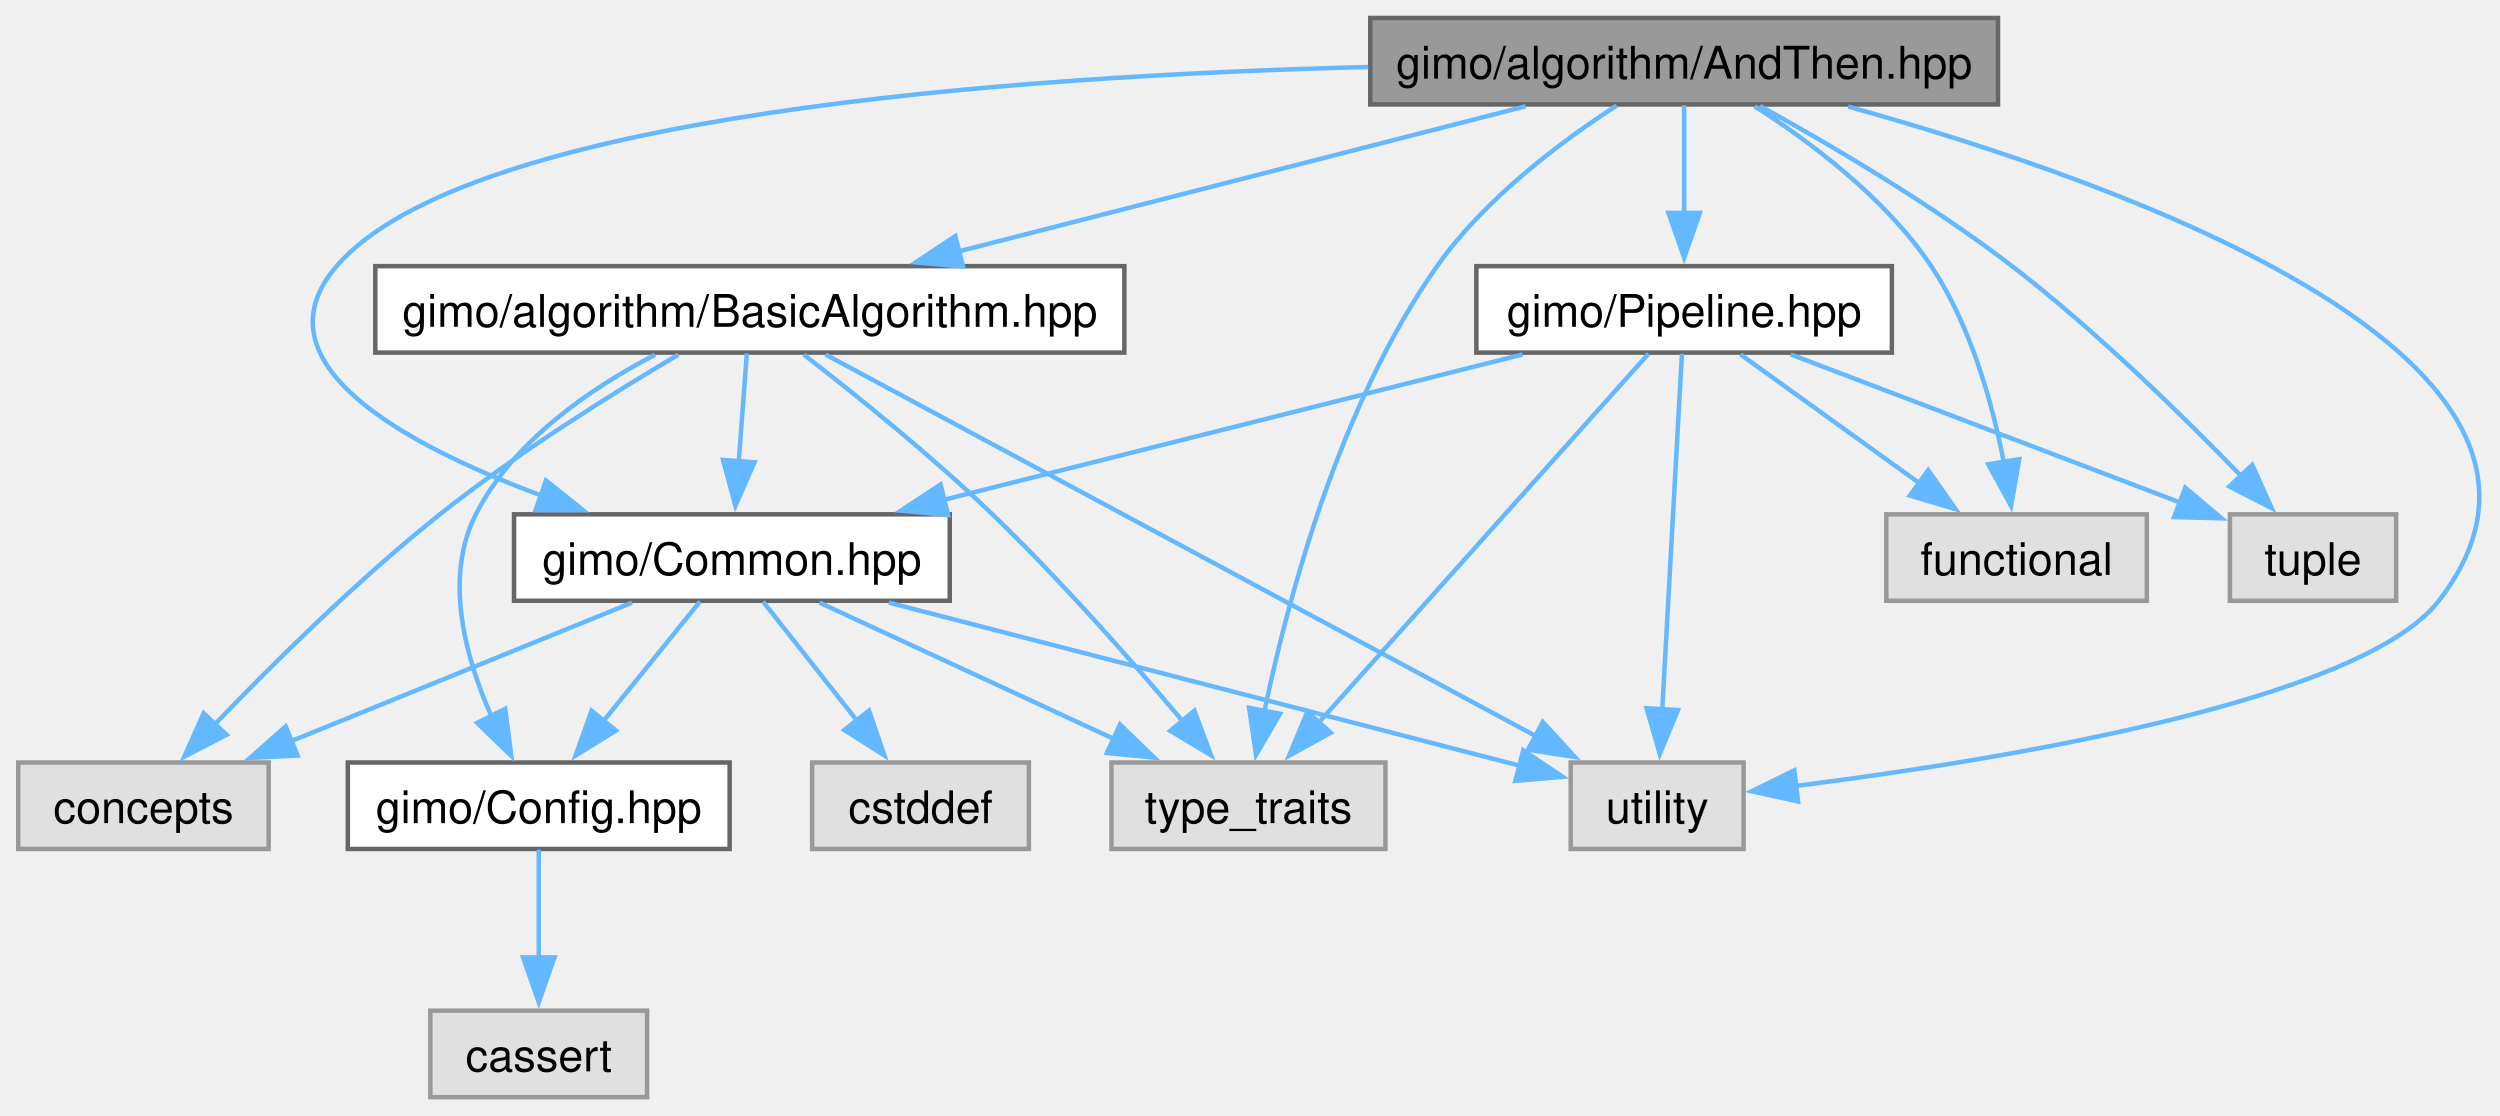
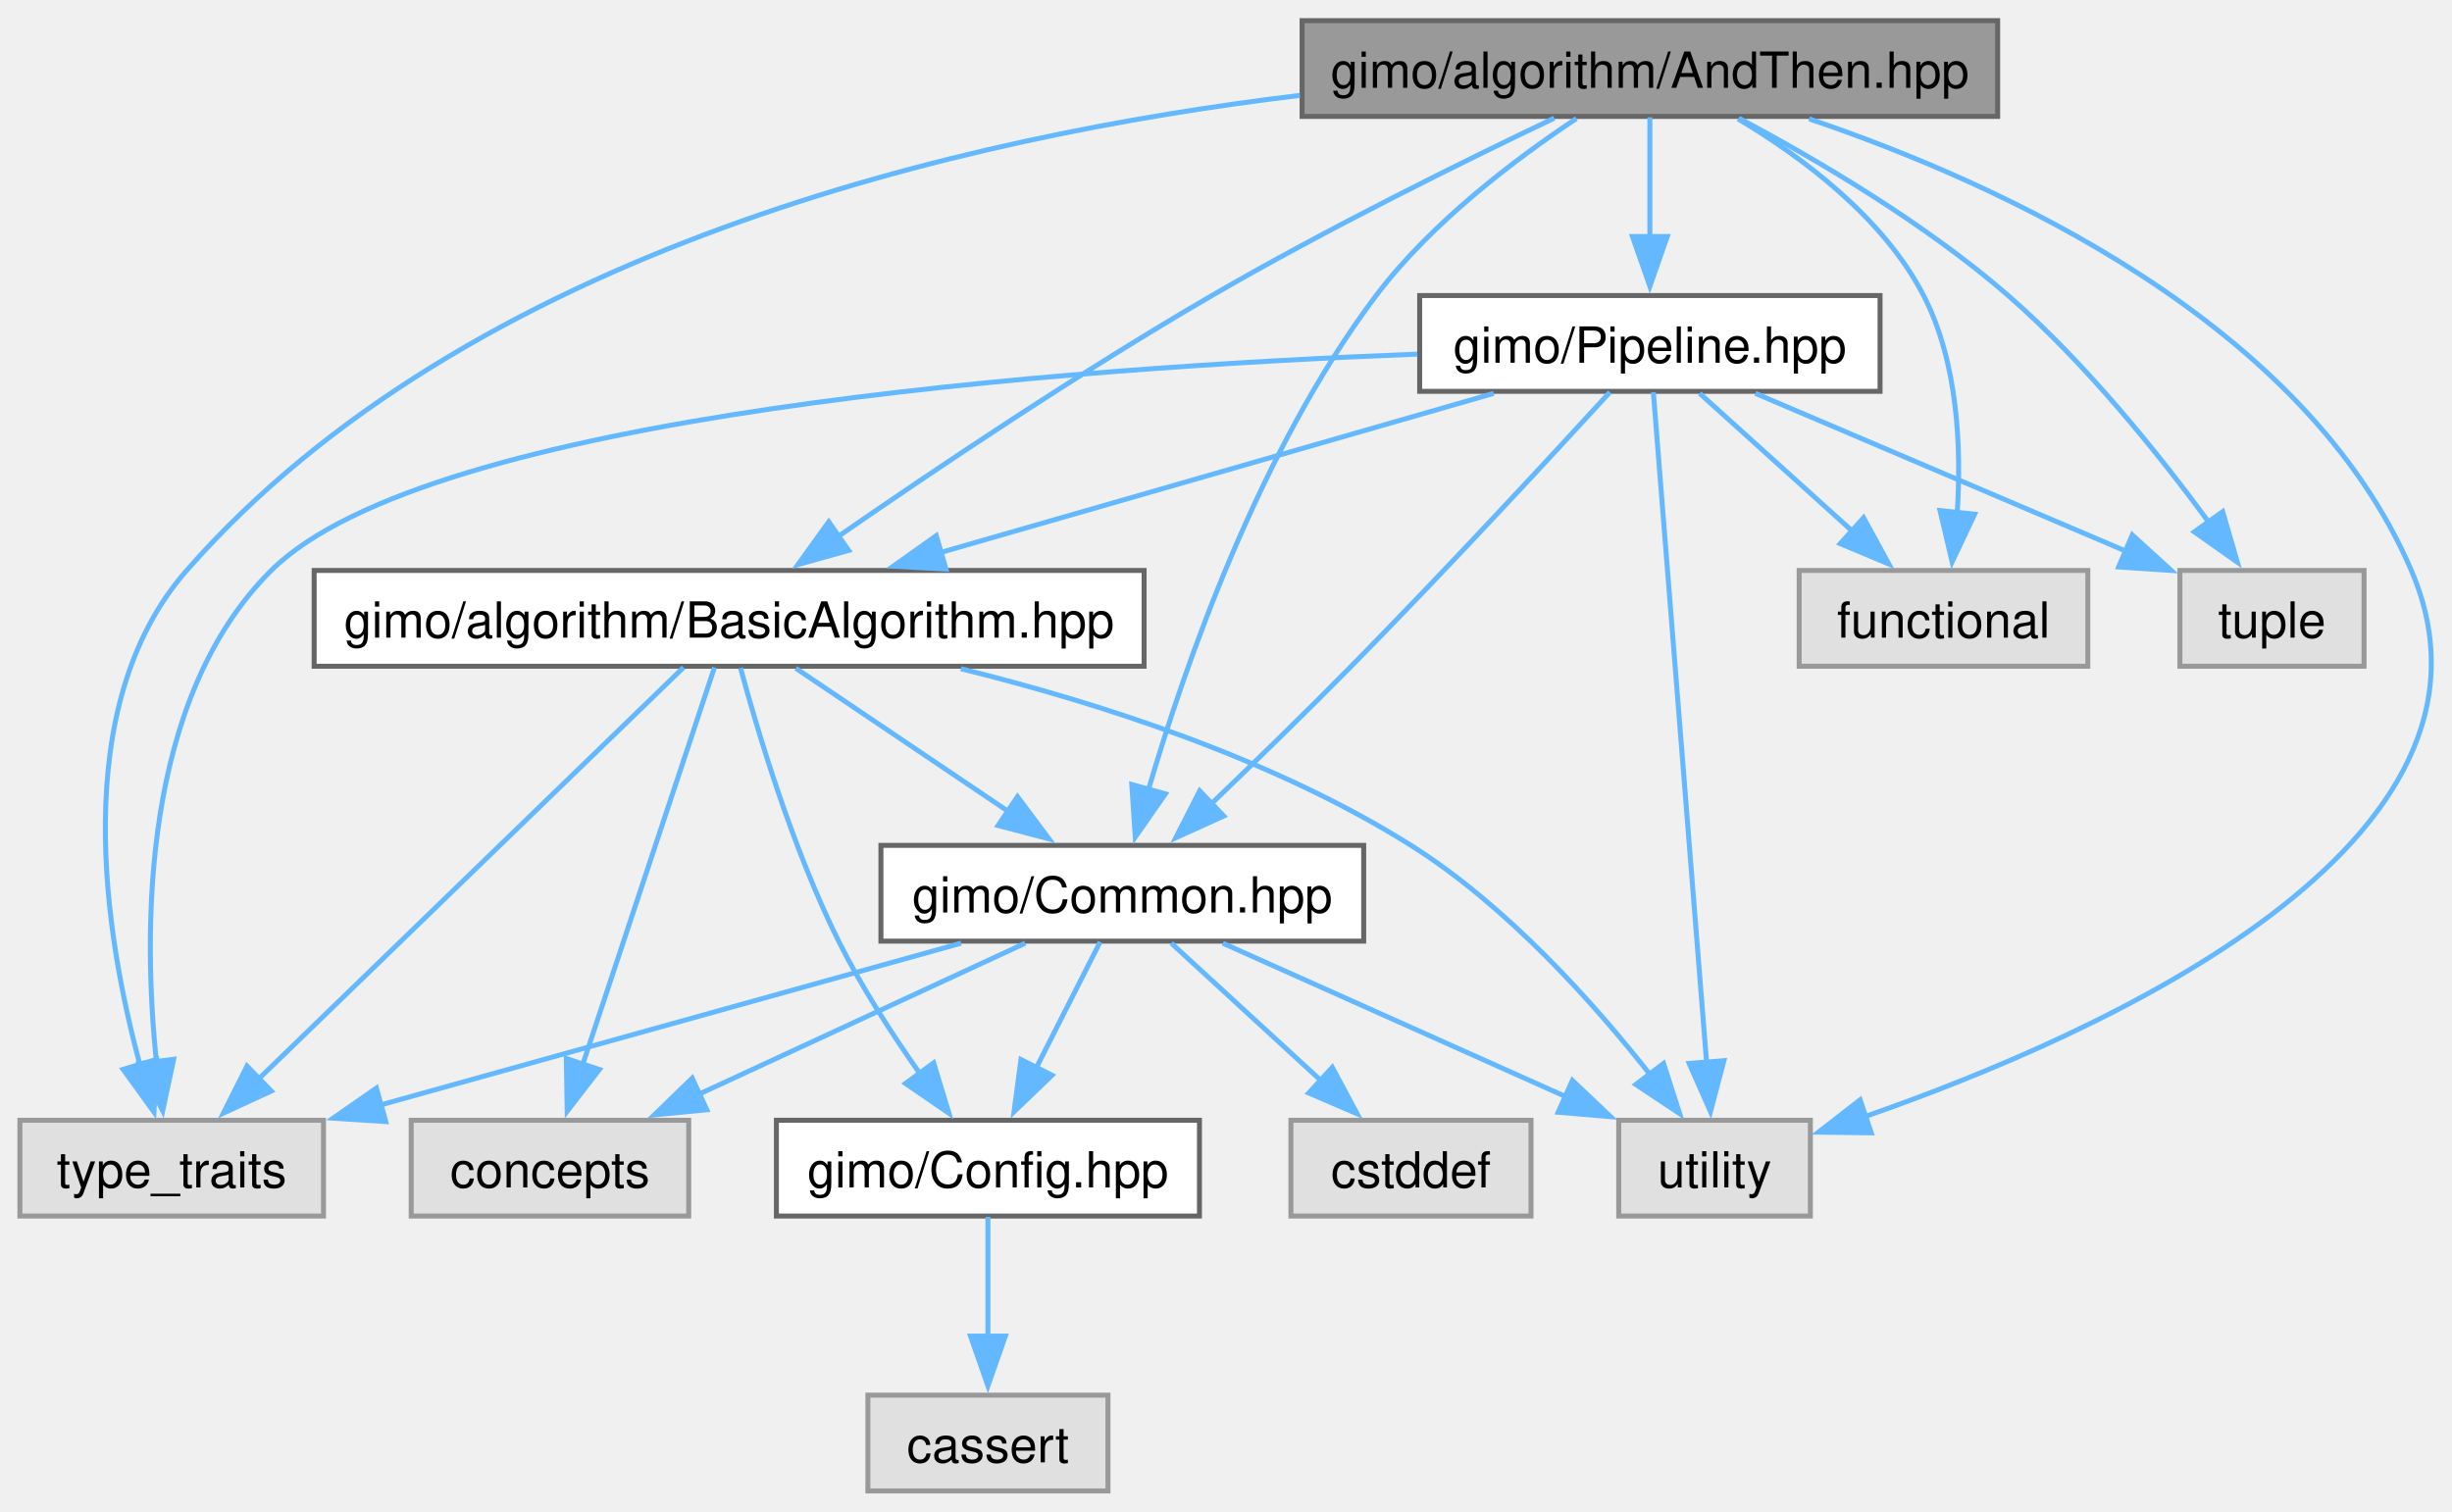
- <svg xmlns="http://www.w3.org/2000/svg" xmlns:xlink="http://www.w3.org/1999/xlink" width="556pt" height="248pt" viewBox="0.00 0.00 556.45 248.25">
-   <g id="graph0" class="graph" transform="scale(1 1) rotate(0) translate(4 244.25)">
+ <svg xmlns="http://www.w3.org/2000/svg" xmlns:xlink="http://www.w3.org/1999/xlink" width="493pt" height="304pt" viewBox="0.00 0.00 492.67 303.50">
+   <g id="graph0" class="graph" transform="scale(1 1) rotate(0) translate(4 299.5)">
    <g id="Node000001" class="node">
      <g id="a_Node000001">
        <a xlink:title=" ">
-           <polygon fill="#999999" stroke="#666666" points="440.75,-240.25 301,-240.25 301,-221 440.75,-221 440.75,-240.25" />
-           <text text-anchor="middle" x="370.88" y="-226.75" font-family="Helvetica,sans-Serif" font-size="10.00">gimo/algorithm/AndThen.hpp</text>
+           <polygon fill="#999999" stroke="#666666" points="397.38,-295.5 257.62,-295.5 257.62,-276.25 397.38,-276.25 397.38,-295.5" />
+           <text text-anchor="middle" x="327.5" y="-282" font-family="Helvetica,sans-Serif" font-size="10.00">gimo/algorithm/AndThen.hpp</text>
        </a>
      </g>
    </g>
    <g id="Node000002" class="node">
      <g id="a_Node000002">
        <a xlink:href="../../d3/d58/_common_8hpp.html" target="_top" xlink:title=" ">
-           <polygon fill="white" stroke="#666666" points="207.38,-129.75 110.38,-129.75 110.38,-110.5 207.38,-110.5 207.38,-129.75" />
-           <text text-anchor="middle" x="158.88" y="-116.25" font-family="Helvetica,sans-Serif" font-size="10.00">gimo/Common.hpp</text>
+           <polygon fill="white" stroke="#666666" points="270,-129.75 173,-129.75 173,-110.5 270,-110.5 270,-129.75" />
+           <text text-anchor="middle" x="221.5" y="-116.25" font-family="Helvetica,sans-Serif" font-size="10.00">gimo/Common.hpp</text>
        </a>
      </g>
    </g>
    <g id="edge1_Node000001_Node000002" class="edge">
      <g id="a_edge1_Node000001_Node000002">
        <a xlink:title=" ">
-           <path fill="none" stroke="#63b8ff" d="M300.55,-229.34C221.37,-227.35 99.93,-218.7 70.88,-185 52.4,-163.58 85.7,-145.35 116.49,-133.92" />
-           <polygon fill="#63b8ff" stroke="#63b8ff" points="117.49,-137.28 125.76,-130.66 115.17,-130.67 117.49,-137.28" />
+           <path fill="none" stroke="#63b8ff" d="M312.74,-275.83C300.59,-267.76 283.62,-254.97 272.5,-240.25 249.07,-209.23 234.03,-165.81 226.73,-140.86" />
+           <polygon fill="#63b8ff" stroke="#63b8ff" points="230.16,-140.1 224.1,-131.41 223.41,-141.98 230.16,-140.1" />
        </a>
      </g>
    </g>
    <g id="Node000007" class="node">
      <g id="a_Node000007">
        <a xlink:title=" ">
-           <polygon fill="#e0e0e0" stroke="#999999" points="304.38,-74.5 243.38,-74.5 243.38,-55.25 304.38,-55.25 304.38,-74.5" />
-           <text text-anchor="middle" x="273.88" y="-61" font-family="Helvetica,sans-Serif" font-size="10.00">type_traits</text>
-         </a>
-       </g>
-     </g>
-     <g id="edge22_Node000001_Node000007" class="edge">
-       <g id="a_edge22_Node000001_Node000007">
-         <a xlink:title=" ">
-           <path fill="none" stroke="#63b8ff" d="M355.86,-220.76C343.56,-212.8 326.5,-200.07 315.88,-185 294.14,-154.17 282.65,-110.99 277.45,-85.97" />
-           <polygon fill="#63b8ff" stroke="#63b8ff" points="280.9,-85.35 275.57,-76.19 274.02,-86.67 280.9,-85.35" />
+           <polygon fill="#e0e0e0" stroke="#999999" points="61,-74.5 0,-74.5 0,-55.25 61,-55.25 61,-74.5" />
+           <text text-anchor="middle" x="30.5" y="-61" font-family="Helvetica,sans-Serif" font-size="10.00">type_traits</text>
+         </a>
+       </g>
+     </g>
+     <g id="edge23_Node000001_Node000007" class="edge">
+       <g id="a_edge23_Node000001_Node000007">
+         <a xlink:title=" ">
+           <path fill="none" stroke="#63b8ff" d="M257.2,-280.48C189.74,-272.36 90.01,-249.44 33.5,-185 9.48,-157.61 17.09,-111.53 24.18,-85.44" />
+           <polygon fill="#63b8ff" stroke="#63b8ff" points="27.44,-86.73 26.94,-76.15 20.73,-84.73 27.44,-86.73" />
        </a>
      </g>
    </g>
    <g id="Node000008" class="node">
      <g id="a_Node000008">
        <a xlink:title=" ">
-           <polygon fill="#e0e0e0" stroke="#999999" points="384.12,-74.5 345.62,-74.5 345.62,-55.25 384.12,-55.25 384.12,-74.5" />
-           <text text-anchor="middle" x="364.88" y="-61" font-family="Helvetica,sans-Serif" font-size="10.00">utility</text>
-         </a>
-       </g>
-     </g>
-     <g id="edge23_Node000001_Node000008" class="edge">
-       <g id="a_edge23_Node000001_Node000008">
-         <a xlink:title=" ">
-           <path fill="none" stroke="#63b8ff" d="M407.4,-220.52C468.4,-203.59 580.41,-164.03 538.88,-110.5 521.46,-88.05 440.68,-74.95 395.56,-69.26" />
-           <polygon fill="#63b8ff" stroke="#63b8ff" points="396.24,-65.82 385.9,-68.1 395.41,-72.77 396.24,-65.82" />
+           <polygon fill="#e0e0e0" stroke="#999999" points="359.75,-74.5 321.25,-74.5 321.25,-55.25 359.75,-55.25 359.75,-74.5" />
+           <text text-anchor="middle" x="340.5" y="-61" font-family="Helvetica,sans-Serif" font-size="10.00">utility</text>
+         </a>
+       </g>
+     </g>
+     <g id="edge24_Node000001_Node000008" class="edge">
+       <g id="a_edge24_Node000001_Node000008">
+         <a xlink:title=" ">
+           <path fill="none" stroke="#63b8ff" d="M359.5,-275.76C397.69,-262.83 459.07,-235 480.5,-185 504.01,-130.14 418.46,-91.86 370.65,-75.22" />
+           <polygon fill="#63b8ff" stroke="#63b8ff" points="371.98,-71.97 361.38,-72.11 369.75,-78.61 371.98,-71.97" />
        </a>
      </g>
    </g>
    <g id="Node000009" class="node">
      <g id="a_Node000009">
        <a xlink:href="../../d1/da8/_pipeline_8hpp.html" target="_top" xlink:title=" ">
-           <polygon fill="white" stroke="#666666" points="417.12,-185 324.62,-185 324.62,-165.75 417.12,-165.75 417.12,-185" />
-           <text text-anchor="middle" x="370.88" y="-171.5" font-family="Helvetica,sans-Serif" font-size="10.00">gimo/Pipeline.hpp</text>
+           <polygon fill="white" stroke="#666666" points="373.75,-240.25 281.25,-240.25 281.25,-221 373.75,-221 373.75,-240.25" />
+           <text text-anchor="middle" x="327.5" y="-226.75" font-family="Helvetica,sans-Serif" font-size="10.00">gimo/Pipeline.hpp</text>
        </a>
      </g>
    </g>
    <g id="edge8_Node000001_Node000009" class="edge">
      <g id="a_edge8_Node000001_Node000009">
        <a xlink:title=" ">
-           <path fill="none" stroke="#63b8ff" d="M370.88,-220.83C370.88,-214.32 370.88,-205.17 370.88,-196.87" />
-           <polygon fill="#63b8ff" stroke="#63b8ff" points="374.38,-196.87 370.88,-186.87 367.38,-196.87 374.38,-196.87" />
+           <path fill="none" stroke="#63b8ff" d="M327.5,-276.08C327.5,-269.57 327.5,-260.42 327.5,-252.12" />
+           <polygon fill="#63b8ff" stroke="#63b8ff" points="331,-252.12 327.5,-242.12 324,-252.12 331,-252.12" />
        </a>
      </g>
    </g>
    <g id="Node000010" class="node">
      <g id="a_Node000010">
-         <a xlink:title=" ">
-           <polygon fill="#e0e0e0" stroke="#999999" points="473.88,-129.75 415.88,-129.75 415.88,-110.5 473.88,-110.5 473.88,-129.75" />
-           <text text-anchor="middle" x="444.88" y="-116.25" font-family="Helvetica,sans-Serif" font-size="10.00">functional</text>
+         <a xlink:href="../../de/dca/_basic_algorithm_8hpp.html" target="_top" xlink:title=" ">
+           <polygon fill="white" stroke="#666666" points="225.88,-185 59.12,-185 59.12,-165.75 225.88,-165.75 225.88,-185" />
+           <text text-anchor="middle" x="142.5" y="-171.5" font-family="Helvetica,sans-Serif" font-size="10.00">gimo/algorithm/BasicAlgorithm.hpp</text>
        </a>
      </g>
    </g>
    <g id="edge20_Node000001_Node000010" class="edge">
      <g id="a_edge20_Node000001_Node000010">
        <a xlink:title=" ">
-           <path fill="none" stroke="#63b8ff" d="M386.58,-220.58C398.96,-212.68 415.76,-200.13 425.88,-185 434.64,-171.88 439.46,-154.61 442.05,-141.33" />
-           <polygon fill="#63b8ff" stroke="#63b8ff" points="445.48,-142.02 443.66,-131.59 438.58,-140.88 445.48,-142.02" />
+           <path fill="none" stroke="#63b8ff" d="M308.29,-275.91C290.23,-267.3 262.61,-253.66 239.5,-240.25 213.04,-224.89 183.87,-205.3 164.5,-191.89" />
+           <polygon fill="#63b8ff" stroke="#63b8ff" points="166.52,-189.03 156.32,-186.18 162.52,-194.78 166.52,-189.03" />
        </a>
      </g>
    </g>
    <g id="Node000011" class="node">
      <g id="a_Node000011">
        <a xlink:title=" ">
-           <polygon fill="#e0e0e0" stroke="#999999" points="529.38,-129.75 492.38,-129.75 492.38,-110.5 529.38,-110.5 529.38,-129.75" />
-           <text text-anchor="middle" x="510.88" y="-116.25" font-family="Helvetica,sans-Serif" font-size="10.00">tuple</text>
+           <polygon fill="#e0e0e0" stroke="#999999" points="415.5,-185 357.5,-185 357.5,-165.75 415.5,-165.75 415.5,-185" />
+           <text text-anchor="middle" x="386.5" y="-171.5" font-family="Helvetica,sans-Serif" font-size="10.00">functional</text>
        </a>
      </g>
    </g>
    <g id="edge21_Node000001_Node000011" class="edge">
      <g id="a_edge21_Node000001_Node000011">
        <a xlink:title=" ">
-           <path fill="none" stroke="#63b8ff" d="M387.77,-220.65C403,-212.25 425.74,-198.94 443.88,-185 462.69,-170.54 482.09,-151.51 495.14,-138" />
-           <polygon fill="#63b8ff" stroke="#63b8ff" points="497.34,-140.77 501.69,-131.11 492.26,-135.95 497.34,-140.77" />
+           <path fill="none" stroke="#63b8ff" d="M345.21,-275.76C358,-268.14 374.39,-255.99 382.5,-240.25 389.44,-226.78 390.12,-209.53 389.24,-196.35" />
+           <polygon fill="#63b8ff" stroke="#63b8ff" points="392.76,-196.31 388.23,-186.73 385.8,-197.04 392.76,-196.31" />
        </a>
      </g>
    </g>
    <g id="Node000012" class="node">
      <g id="a_Node000012">
-         <a xlink:href="../../de/dca/_basic_algorithm_8hpp.html" target="_top" xlink:title=" ">
-           <polygon fill="white" stroke="#666666" points="246.25,-185 79.5,-185 79.5,-165.75 246.25,-165.75 246.25,-185" />
-           <text text-anchor="middle" x="162.88" y="-171.5" font-family="Helvetica,sans-Serif" font-size="10.00">gimo/algorithm/BasicAlgorithm.hpp</text>
-         </a>
-       </g>
-     </g>
-     <g id="edge14_Node000001_Node000012" class="edge">
-       <g id="a_edge14_Node000001_Node000012">
-         <a xlink:title=" ">
-           <path fill="none" stroke="#63b8ff" d="M335.59,-220.59C300.78,-211.68 247.37,-198.01 209.17,-188.23" />
-           <polygon fill="#63b8ff" stroke="#63b8ff" points="210.35,-184.92 199.8,-185.83 208.62,-191.7 210.35,-184.92" />
+         <a xlink:title=" ">
+           <polygon fill="#e0e0e0" stroke="#999999" points="471,-185 434,-185 434,-165.75 471,-165.75 471,-185" />
+           <text text-anchor="middle" x="452.5" y="-171.5" font-family="Helvetica,sans-Serif" font-size="10.00">tuple</text>
+         </a>
+       </g>
+     </g>
+     <g id="edge22_Node000001_Node000012" class="edge">
+       <g id="a_edge22_Node000001_Node000012">
+         <a xlink:title=" ">
+           <path fill="none" stroke="#63b8ff" d="M345.45,-275.87C360.71,-267.74 382.75,-254.83 399.5,-240.25 415.09,-226.68 429.85,-208.26 439.81,-194.69" />
+           <polygon fill="#63b8ff" stroke="#63b8ff" points="442.59,-196.82 445.55,-186.65 436.89,-192.75 442.59,-196.82" />
        </a>
      </g>
    </g>
    <g id="Node000003" class="node">
      <g id="a_Node000003">
        <a xlink:href="../../d8/dd2/_config_8hpp.html" target="_top" xlink:title=" ">
-           <polygon fill="white" stroke="#666666" points="158.38,-74.5 73.38,-74.5 73.38,-55.25 158.38,-55.25 158.38,-74.5" />
-           <text text-anchor="middle" x="115.88" y="-61" font-family="Helvetica,sans-Serif" font-size="10.00">gimo/Config.hpp</text>
+           <polygon fill="white" stroke="#666666" points="237,-74.5 152,-74.5 152,-55.25 237,-55.25 237,-74.5" />
+           <text text-anchor="middle" x="194.5" y="-61" font-family="Helvetica,sans-Serif" font-size="10.00">gimo/Config.hpp</text>
        </a>
      </g>
    </g>
    <g id="edge2_Node000002_Node000003" class="edge">
      <g id="a_edge2_Node000002_Node000003">
        <a xlink:title=" ">
-           <path fill="none" stroke="#63b8ff" d="M151.77,-110.33C145.96,-103.13 137.54,-92.71 130.32,-83.76" />
-           <polygon fill="#63b8ff" stroke="#63b8ff" points="133.09,-81.62 124.08,-76.04 127.64,-86.02 133.09,-81.62" />
+           <path fill="none" stroke="#63b8ff" d="M217.04,-110.33C213.55,-103.44 208.55,-93.59 204.15,-84.91" />
+           <polygon fill="#63b8ff" stroke="#63b8ff" points="207.38,-83.55 199.74,-76.21 201.14,-86.71 207.38,-83.55" />
        </a>
      </g>
    </g>
    <g id="Node000005" class="node">
      <g id="a_Node000005">
        <a xlink:title=" ">
-           <polygon fill="#e0e0e0" stroke="#999999" points="55.75,-74.5 0,-74.5 0,-55.25 55.75,-55.25 55.75,-74.5" />
-           <text text-anchor="middle" x="27.88" y="-61" font-family="Helvetica,sans-Serif" font-size="10.00">concepts</text>
+           <polygon fill="#e0e0e0" stroke="#999999" points="134.38,-74.5 78.62,-74.5 78.62,-55.25 134.38,-55.25 134.38,-74.5" />
+           <text text-anchor="middle" x="106.5" y="-61" font-family="Helvetica,sans-Serif" font-size="10.00">concepts</text>
        </a>
      </g>
    </g>
    <g id="edge4_Node000002_Node000005" class="edge">
      <g id="a_edge4_Node000002_Node000005">
        <a xlink:title=" ">
-           <path fill="none" stroke="#63b8ff" d="M136.65,-110.09C115.86,-101.64 84.53,-88.9 60.82,-79.27" />
-           <polygon fill="#63b8ff" stroke="#63b8ff" points="62.19,-76.05 51.61,-75.52 59.55,-82.53 62.19,-76.05" />
+           <path fill="none" stroke="#63b8ff" d="M201.99,-110.09C183.98,-101.75 156.98,-89.25 136.27,-79.66" />
+           <polygon fill="#63b8ff" stroke="#63b8ff" points="138.02,-76.61 127.48,-75.59 135.08,-82.97 138.02,-76.61" />
        </a>
      </g>
    </g>
    <g id="Node000006" class="node">
      <g id="a_Node000006">
        <a xlink:title=" ">
-           <polygon fill="#e0e0e0" stroke="#999999" points="225,-74.5 176.75,-74.5 176.75,-55.25 225,-55.25 225,-74.5" />
-           <text text-anchor="middle" x="200.88" y="-61" font-family="Helvetica,sans-Serif" font-size="10.00">cstddef</text>
+           <polygon fill="#e0e0e0" stroke="#999999" points="303.62,-74.5 255.38,-74.5 255.38,-55.25 303.62,-55.25 303.62,-74.5" />
+           <text text-anchor="middle" x="279.5" y="-61" font-family="Helvetica,sans-Serif" font-size="10.00">cstddef</text>
        </a>
      </g>
    </g>
    <g id="edge5_Node000002_Node000006" class="edge">
      <g id="a_edge5_Node000002_Node000006">
        <a xlink:title=" ">
-           <path fill="none" stroke="#63b8ff" d="M165.81,-110.33C171.49,-103.13 179.71,-92.71 186.77,-83.76" />
-           <polygon fill="#63b8ff" stroke="#63b8ff" points="189.41,-86.07 192.85,-76.05 183.91,-81.73 189.41,-86.07" />
+           <path fill="none" stroke="#63b8ff" d="M231.34,-110.09C239.55,-102.55 251.48,-91.6 261.41,-82.48" />
+           <polygon fill="#63b8ff" stroke="#63b8ff" points="263.69,-85.14 268.69,-75.8 258.96,-79.98 263.69,-85.14" />
        </a>
      </g>
    </g>
    <g id="edge6_Node000002_Node000007" class="edge">
      <g id="a_edge6_Node000002_Node000007">
        <a xlink:title=" ">
-           <path fill="none" stroke="#63b8ff" d="M178.38,-110.09C196.39,-101.75 223.4,-89.25 244.1,-79.66" />
-           <polygon fill="#63b8ff" stroke="#63b8ff" points="245.29,-82.97 252.9,-75.59 242.35,-76.61 245.29,-82.97" />
+           <path fill="none" stroke="#63b8ff" d="M189.1,-110.09C156.93,-101.12 107.46,-87.33 72.33,-77.54" />
+           <polygon fill="#63b8ff" stroke="#63b8ff" points="73.51,-74.23 62.93,-74.92 71.63,-80.97 73.51,-74.23" />
        </a>
      </g>
    </g>
    <g id="edge7_Node000002_Node000008" class="edge">
      <g id="a_edge7_Node000002_Node000008">
        <a xlink:title=" ">
-           <path fill="none" stroke="#63b8ff" d="M193.82,-110.09C233.35,-99.87 297.09,-83.4 334.59,-73.7" />
-           <polygon fill="#63b8ff" stroke="#63b8ff" points="335.06,-77.2 343.86,-71.31 333.3,-70.42 335.06,-77.2" />
+           <path fill="none" stroke="#63b8ff" d="M241.69,-110.09C260.63,-101.61 289.21,-88.83 310.76,-79.18" />
+           <polygon fill="#63b8ff" stroke="#63b8ff" points="311.93,-82.5 319.62,-75.22 309.07,-76.11 311.93,-82.5" />
        </a>
      </g>
    </g>
    <g id="Node000004" class="node">
      <g id="a_Node000004">
        <a xlink:title=" ">
-           <polygon fill="#e0e0e0" stroke="#999999" points="140,-19.25 91.75,-19.25 91.75,0 140,0 140,-19.25" />
-           <text text-anchor="middle" x="115.88" y="-5.75" font-family="Helvetica,sans-Serif" font-size="10.00">cassert</text>
+           <polygon fill="#e0e0e0" stroke="#999999" points="218.62,-19.25 170.38,-19.25 170.38,0 218.62,0 218.62,-19.25" />
+           <text text-anchor="middle" x="194.5" y="-5.75" font-family="Helvetica,sans-Serif" font-size="10.00">cassert</text>
        </a>
      </g>
    </g>
    <g id="edge3_Node000003_Node000004" class="edge">
      <g id="a_edge3_Node000003_Node000004">
        <a xlink:title=" ">
-           <path fill="none" stroke="#63b8ff" d="M115.88,-55.08C115.88,-48.57 115.88,-39.42 115.88,-31.12" />
-           <polygon fill="#63b8ff" stroke="#63b8ff" points="119.38,-31.12 115.88,-21.12 112.38,-31.12 119.38,-31.12" />
+           <path fill="none" stroke="#63b8ff" d="M194.5,-55.08C194.5,-48.57 194.5,-39.42 194.5,-31.12" />
+           <polygon fill="#63b8ff" stroke="#63b8ff" points="198,-31.12 194.5,-21.12 191,-31.12 198,-31.12" />
        </a>
      </g>
    </g>
    <g id="edge9_Node000009_Node000002" class="edge">
      <g id="a_edge9_Node000009_Node000002">
        <a xlink:title=" ">
-           <path fill="none" stroke="#63b8ff" d="M334.91,-165.34C299.43,-156.43 245,-142.76 206.06,-132.98" />
-           <polygon fill="#63b8ff" stroke="#63b8ff" points="207.03,-129.61 196.48,-130.57 205.33,-136.4 207.03,-129.61" />
-         </a>
-       </g>
-     </g>
-     <g id="edge12_Node000009_Node000007" class="edge">
-       <g id="a_edge12_Node000009_Node000007">
-         <a xlink:title=" ">
-           <path fill="none" stroke="#63b8ff" d="M362.94,-165.5C346.88,-147.53 310.29,-106.61 289.35,-83.19" />
-           <polygon fill="#63b8ff" stroke="#63b8ff" points="292.21,-81.13 282.93,-76.01 286.99,-85.79 292.21,-81.13" />
-         </a>
-       </g>
-     </g>
-     <g id="edge13_Node000009_Node000008" class="edge">
-       <g id="a_edge13_Node000009_Node000008">
-         <a xlink:title=" ">
-           <path fill="none" stroke="#63b8ff" d="M370.38,-165.5C369.43,-148.25 367.31,-109.83 365.99,-86.06" />
-           <polygon fill="#63b8ff" stroke="#63b8ff" points="369.5,-86.18 365.46,-76.39 362.51,-86.57 369.5,-86.18" />
+           <path fill="none" stroke="#63b8ff" d="M319.47,-220.83C308.08,-208.39 286.49,-185.05 267.5,-165.75 258.35,-156.45 247.93,-146.31 239.32,-138.04" />
+           <polygon fill="#63b8ff" stroke="#63b8ff" points="241.88,-135.65 232.24,-131.27 237.05,-140.71 241.88,-135.65" />
+         </a>
+       </g>
+     </g>
+     <g id="edge18_Node000009_Node000007" class="edge">
+       <g id="a_edge18_Node000009_Node000007">
+         <a xlink:title=" ">
+           <path fill="none" stroke="#63b8ff" d="M280.78,-228.48C210.43,-225.74 82.16,-216.45 50.5,-185 24.42,-159.09 24.68,-112.8 27.43,-86.2" />
+           <polygon fill="#63b8ff" stroke="#63b8ff" points="30.89,-86.76 28.69,-76.39 23.95,-85.87 30.89,-86.76" />
+         </a>
+       </g>
+     </g>
+     <g id="edge19_Node000009_Node000008" class="edge">
+       <g id="a_edge19_Node000009_Node000008">
+         <a xlink:title=" ">
+           <path fill="none" stroke="#63b8ff" d="M328.2,-220.82C330.21,-195.5 336.04,-122 338.9,-86.09" />
+           <polygon fill="#63b8ff" stroke="#63b8ff" points="342.38,-86.48 339.68,-76.23 335.4,-85.92 342.38,-86.48" />
        </a>
      </g>
    </g>
    <g id="edge10_Node000009_Node000010" class="edge">
      <g id="a_edge10_Node000009_Node000010">
        <a xlink:title=" ">
-           <path fill="none" stroke="#63b8ff" d="M383.43,-165.34C394.34,-157.49 410.38,-145.95 423.34,-136.62" />
-           <polygon fill="#63b8ff" stroke="#63b8ff" points="425.21,-139.59 431.28,-130.91 421.12,-133.91 425.21,-139.59" />
-         </a>
-       </g>
-     </g>
-     <g id="edge11_Node000009_Node000011" class="edge">
-       <g id="a_edge11_Node000009_Node000011">
-         <a xlink:title=" ">
-           <path fill="none" stroke="#63b8ff" d="M394.62,-165.34C418.54,-156.24 455.51,-142.18 481.31,-132.37" />
-           <polygon fill="#63b8ff" stroke="#63b8ff" points="482.44,-135.68 490.54,-128.86 479.95,-129.14 482.44,-135.68" />
-         </a>
-       </g>
-     </g>
-     <g id="edge15_Node000012_Node000002" class="edge">
-       <g id="a_edge15_Node000012_Node000002">
-         <a xlink:title=" ">
-           <path fill="none" stroke="#63b8ff" d="M162.21,-165.58C161.72,-158.99 161.02,-149.71 160.39,-141.32" />
-           <polygon fill="#63b8ff" stroke="#63b8ff" points="163.9,-141.33 159.66,-131.62 156.92,-141.85 163.9,-141.33" />
-         </a>
-       </g>
-     </g>
-     <g id="edge16_Node000012_Node000003" class="edge">
-       <g id="a_edge16_Node000012_Node000003">
-         <a xlink:title=" ">
-           <path fill="none" stroke="#63b8ff" d="M141.77,-165.28C127.65,-157.94 110.19,-146.13 101.88,-129.75 94.72,-115.66 99.49,-98 105.33,-84.83" />
-           <polygon fill="#63b8ff" stroke="#63b8ff" points="108.42,-86.46 109.78,-75.96 102.17,-83.32 108.42,-86.46" />
-         </a>
-       </g>
-     </g>
-     <g id="edge17_Node000012_Node000005" class="edge">
-       <g id="a_edge17_Node000012_Node000005">
-         <a xlink:title=" ">
-           <path fill="none" stroke="#63b8ff" d="M146.93,-165.28C132.55,-156.79 111.07,-143.42 93.88,-129.75 75.62,-115.24 56.68,-96.46 43.8,-83.03" />
-           <polygon fill="#63b8ff" stroke="#63b8ff" points="46.38,-80.67 36.97,-75.8 41.29,-85.47 46.38,-80.67" />
-         </a>
-       </g>
-     </g>
-     <g id="edge18_Node000012_Node000007" class="edge">
-       <g id="a_edge18_Node000012_Node000007">
-         <a xlink:title=" ">
-           <path fill="none" stroke="#63b8ff" d="M174.9,-165.29C186.14,-156.6 203.21,-142.91 216.88,-129.75 232.21,-114.99 248.23,-96.75 259.37,-83.54" />
-           <polygon fill="#63b8ff" stroke="#63b8ff" points="261.85,-86.03 265.56,-76.1 256.47,-81.55 261.85,-86.03" />
-         </a>
-       </g>
-     </g>
-     <g id="edge19_Node000012_Node000008" class="edge">
-       <g id="a_edge19_Node000012_Node000008">
-         <a xlink:title=" ">
-           <path fill="none" stroke="#63b8ff" d="M179.75,-165.31C214.73,-146.52 295.4,-103.19 337.77,-80.43" />
-           <polygon fill="#63b8ff" stroke="#63b8ff" points="339.42,-83.52 346.57,-75.71 336.11,-77.35 339.42,-83.52" />
+           <path fill="none" stroke="#63b8ff" d="M296.12,-220.59C265.55,-211.79 218.88,-198.36 184.99,-188.61" />
+           <polygon fill="#63b8ff" stroke="#63b8ff" points="186.07,-185.27 175.49,-185.87 184.13,-192 186.07,-185.27" />
+         </a>
+       </g>
+     </g>
+     <g id="edge16_Node000009_Node000011" class="edge">
+       <g id="a_edge16_Node000009_Node000011">
+         <a xlink:title=" ">
+           <path fill="none" stroke="#63b8ff" d="M337.51,-220.59C345.87,-213.05 358,-202.1 368.1,-192.98" />
+           <polygon fill="#63b8ff" stroke="#63b8ff" points="370.44,-195.59 375.52,-186.29 365.75,-190.39 370.44,-195.59" />
+         </a>
+       </g>
+     </g>
+     <g id="edge17_Node000009_Node000012" class="edge">
+       <g id="a_edge17_Node000009_Node000012">
+         <a xlink:title=" ">
+           <path fill="none" stroke="#63b8ff" d="M348.7,-220.59C369.18,-211.87 400.35,-198.59 423.19,-188.86" />
+           <polygon fill="#63b8ff" stroke="#63b8ff" points="424.43,-192.14 432.26,-185 421.68,-185.7 424.43,-192.14" />
+         </a>
+       </g>
+     </g>
+     <g id="edge11_Node000010_Node000002" class="edge">
+       <g id="a_edge11_Node000010_Node000002">
+         <a xlink:title=" ">
+           <path fill="none" stroke="#63b8ff" d="M155.9,-165.34C167.59,-157.46 184.8,-145.86 198.66,-136.52" />
+           <polygon fill="#63b8ff" stroke="#63b8ff" points="200.44,-139.54 206.78,-131.05 196.53,-133.74 200.44,-139.54" />
+         </a>
+       </g>
+     </g>
+     <g id="edge12_Node000010_Node000003" class="edge">
+       <g id="a_edge12_Node000010_Node000003">
+         <a xlink:title=" ">
+           <path fill="none" stroke="#63b8ff" d="M144.79,-165.4C148.2,-152.77 155.2,-129.19 164.5,-110.5 169.07,-101.32 175.24,-91.8 180.8,-83.92" />
+           <polygon fill="#63b8ff" stroke="#63b8ff" points="183.59,-86.04 186.67,-75.9 177.94,-81.9 183.59,-86.04" />
+         </a>
+       </g>
+     </g>
+     <g id="edge13_Node000010_Node000005" class="edge">
+       <g id="a_edge13_Node000010_Node000005">
+         <a xlink:title=" ">
+           <path fill="none" stroke="#63b8ff" d="M139.55,-165.5C133.81,-148.17 120.97,-109.48 113.09,-85.74" />
+           <polygon fill="#63b8ff" stroke="#63b8ff" points="116.43,-84.7 109.96,-76.31 109.79,-86.91 116.43,-84.7" />
+         </a>
+       </g>
+     </g>
+     <g id="edge14_Node000010_Node000007" class="edge">
+       <g id="a_edge14_Node000010_Node000007">
+         <a xlink:title=" ">
+           <path fill="none" stroke="#63b8ff" d="M133.33,-165.5C114.71,-147.46 72.17,-106.25 48.05,-82.88" />
+           <polygon fill="#63b8ff" stroke="#63b8ff" points="50.5,-80.37 40.88,-75.93 45.63,-85.4 50.5,-80.37" />
+         </a>
+       </g>
+     </g>
+     <g id="edge15_Node000010_Node000008" class="edge">
+       <g id="a_edge15_Node000010_Node000008">
+         <a xlink:title=" ">
+           <path fill="none" stroke="#63b8ff" d="M189.07,-165.25C216.81,-158.39 251.87,-147.14 279.5,-129.75 298.9,-117.54 316.45,-97.81 327.69,-83.5" />
+           <polygon fill="#63b8ff" stroke="#63b8ff" points="330.25,-85.92 333.49,-75.83 324.67,-81.69 330.25,-85.92" />
        </a>
      </g>
    </g>
  </g>
</svg>
